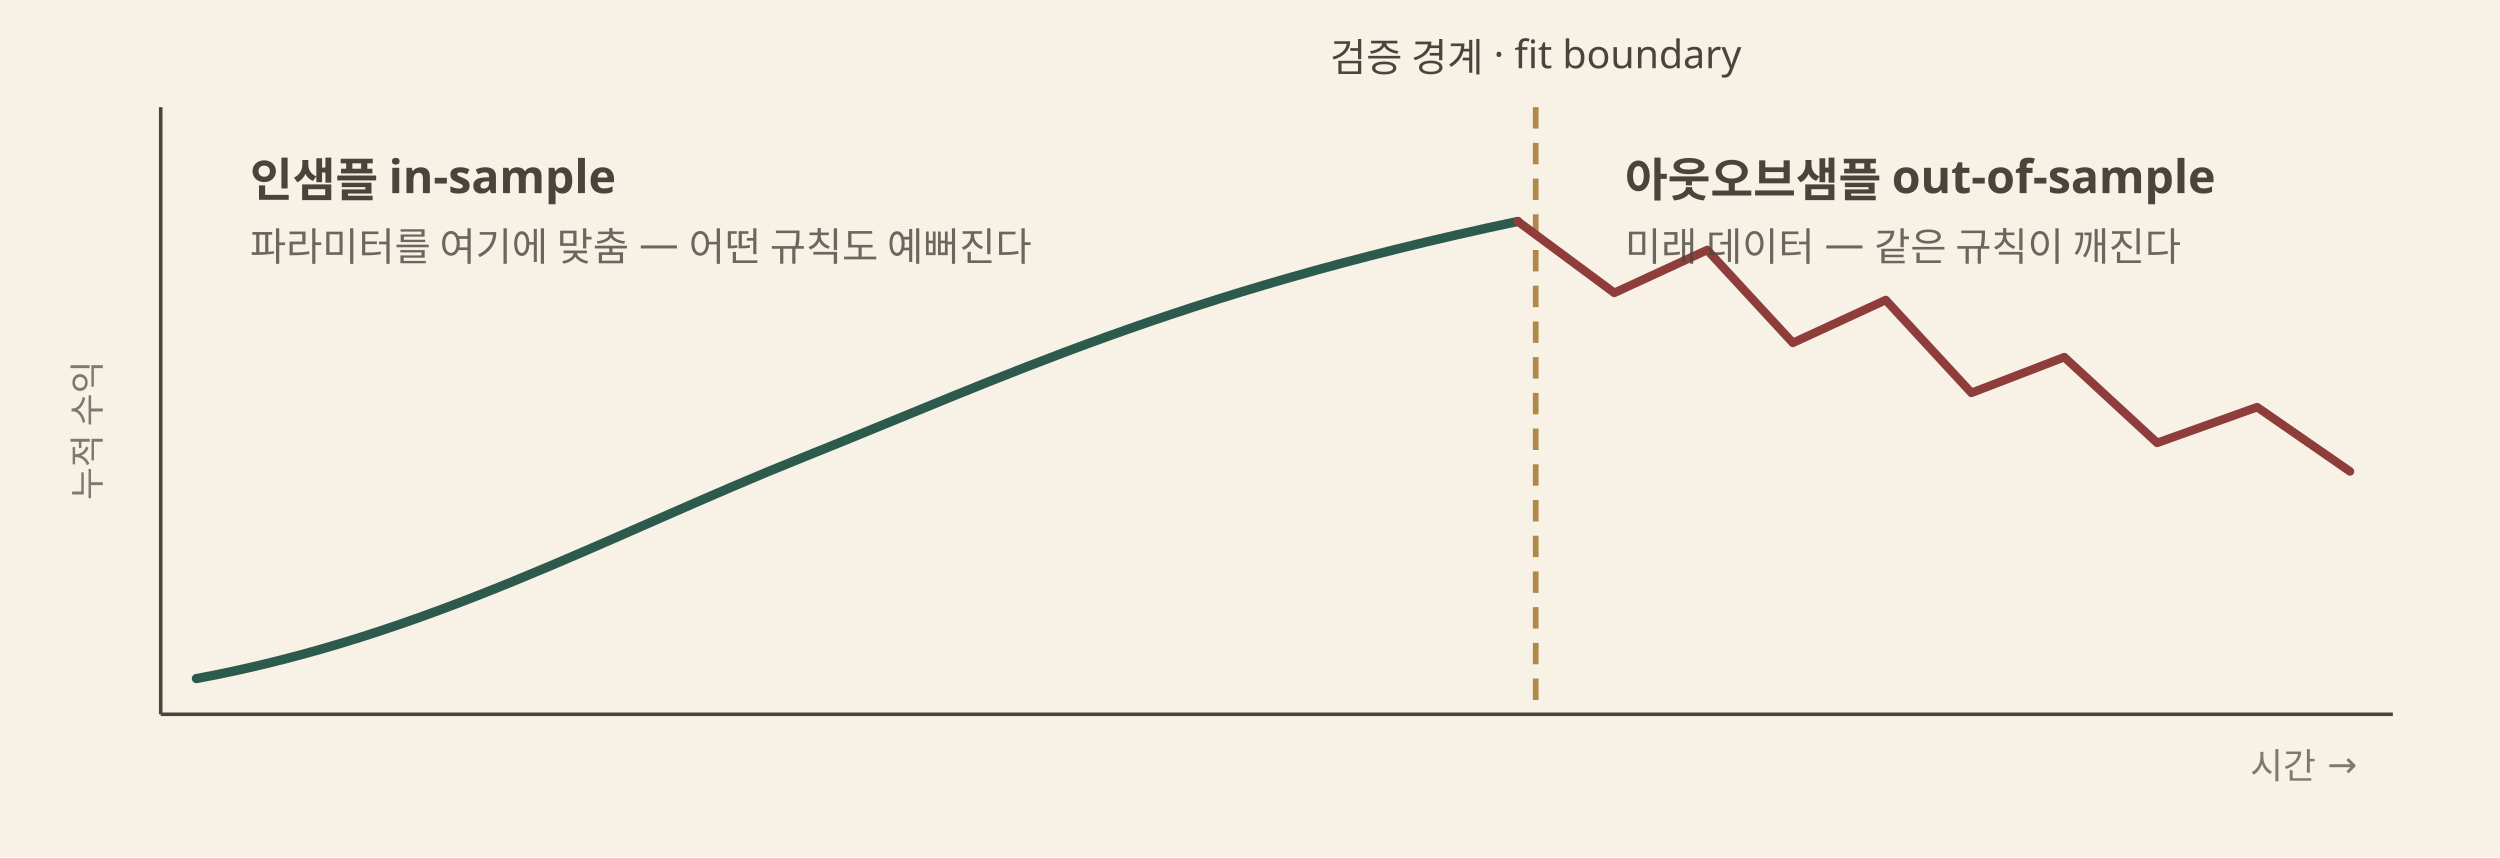
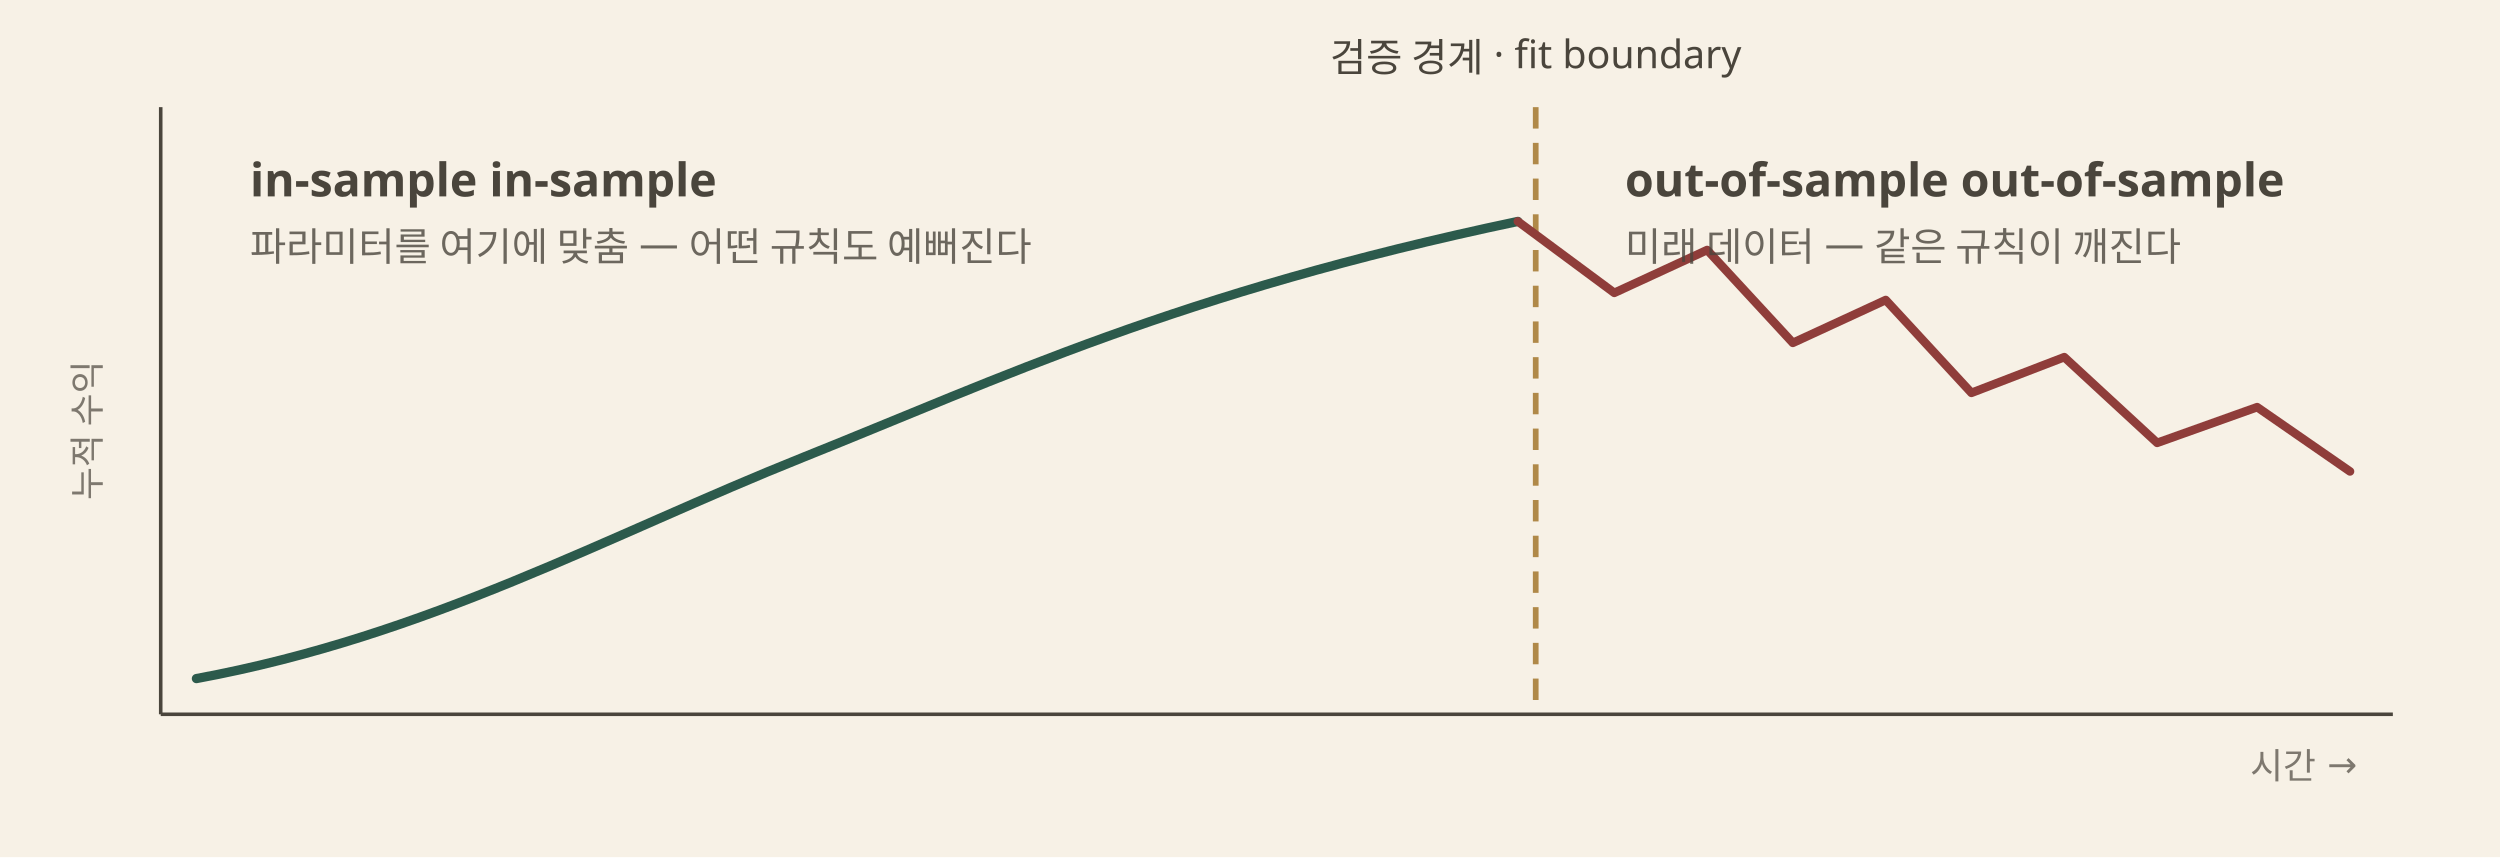
<svg xmlns="http://www.w3.org/2000/svg" viewBox="0 0 700 240" font-family="IBM Plex Sans KR, sans-serif">
  <rect width="700" height="240" fill="#f7f1e6" />
  <line x1="45" y1="30" x2="45" y2="200" stroke="#4a453c" stroke-width="1" />
  <line x1="45" y1="200" x2="670" y2="200" stroke="#4a453c" stroke-width="1" />
  <line x1="430" y1="30" x2="430" y2="200" stroke="#b08948" stroke-width="1.6" stroke-dasharray="6 4" />
  <text x="430" y="20" fill="#4a453c" font-size="11" text-anchor="middle">검증 경계 · fit boundary</text>
  <path d="M55 190 C120 178, 170 150, 225 128 S330 82, 425 62" fill="none" stroke="#2c5a4c" stroke-width="2.6" stroke-linecap="round" />
  <path d="M425 62 L452 82 L478 70 L502 96 L528 84 L552 110 L578 100 L604 124 L632 114 L658 132" fill="none" stroke="#8f3d3a" stroke-width="2.4" stroke-linejoin="round" stroke-linecap="round" />
-   <text x="70" y="55" fill="#4a453c" font-size="13" font-weight="600">인샘플 in-sample</text>
+   <text x="70" y="55" fill="#4a453c" font-size="13" font-weight="600">in-sample in-sample</text>
  <text x="70" y="73" fill="#4a453c" font-size="11" opacity="0.8">파라미터를 여기에 맞춤 — 어떤 규칙도 예뻐진다</text>
-   <text x="455" y="55" fill="#4a453c" font-size="13" font-weight="600">아웃오브샘플 out-of-sample</text>
+   <text x="455" y="55" fill="#4a453c" font-size="13" font-weight="600">out-of-sample out-of-sample</text>
  <text x="455" y="73" fill="#4a453c" font-size="11" opacity="0.8">미래 데이터 — 같은 규칙이 깨진다</text>
  <text x="660" y="218" fill="#4a453c" font-size="10" text-anchor="end" opacity="0.7">시간 →</text>
  <text x="28" y="140" fill="#4a453c" font-size="10" opacity="0.7" transform="rotate(-90 28 140)">누적 수익</text>
</svg>
